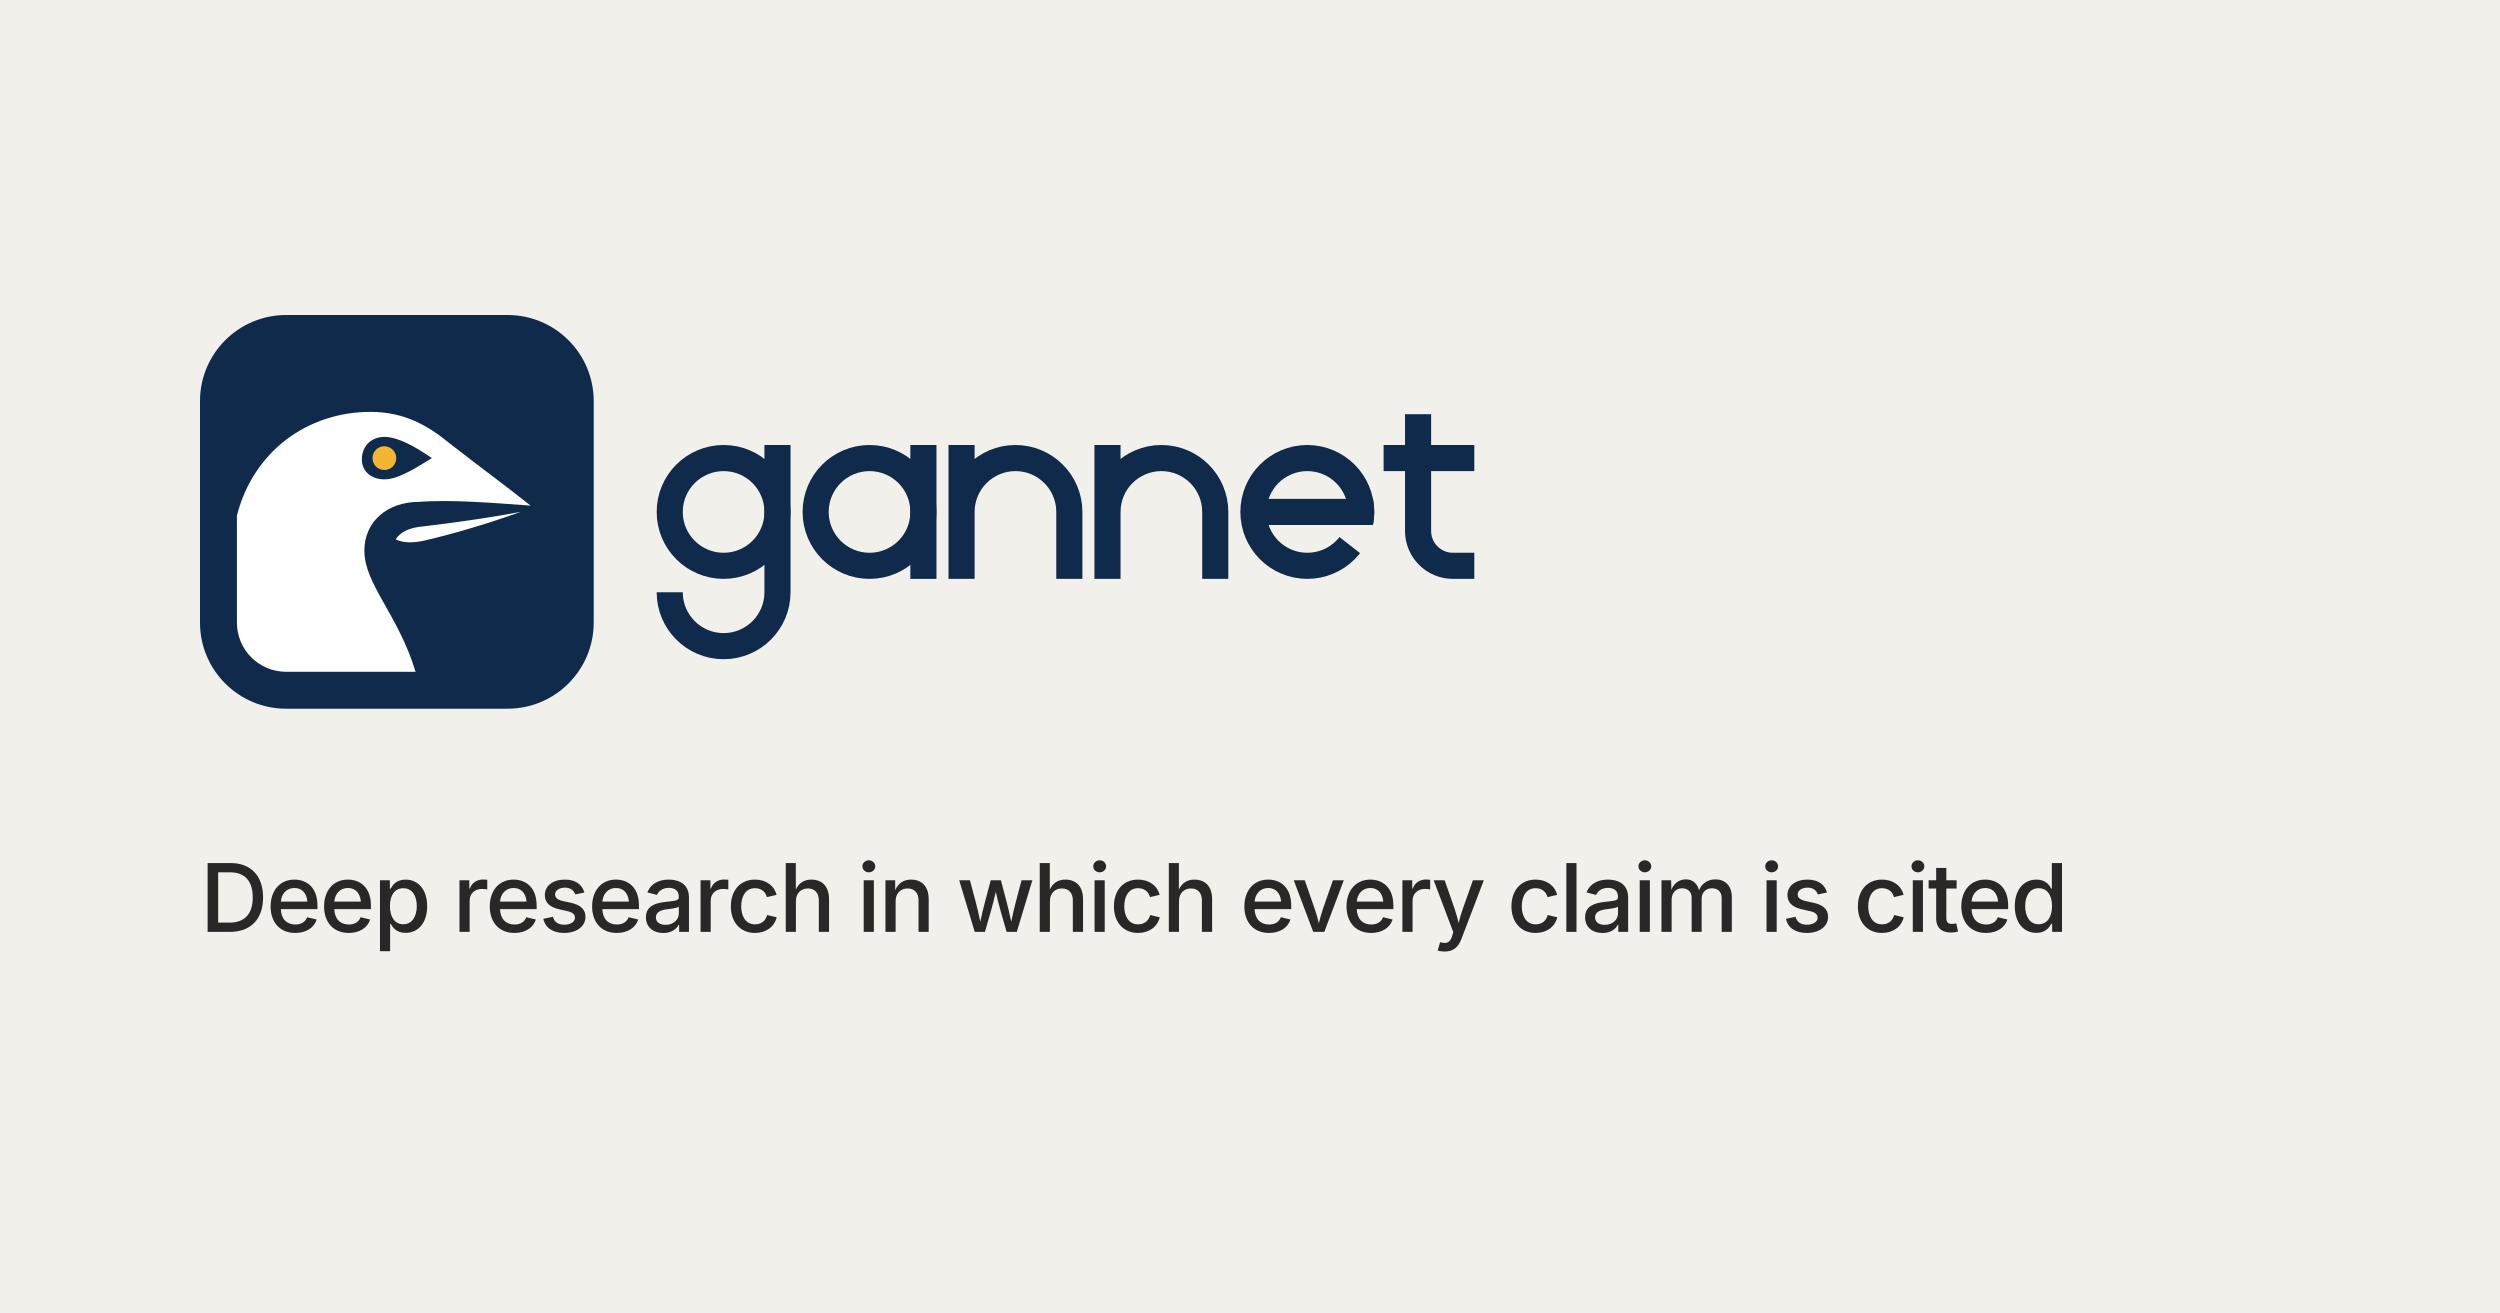
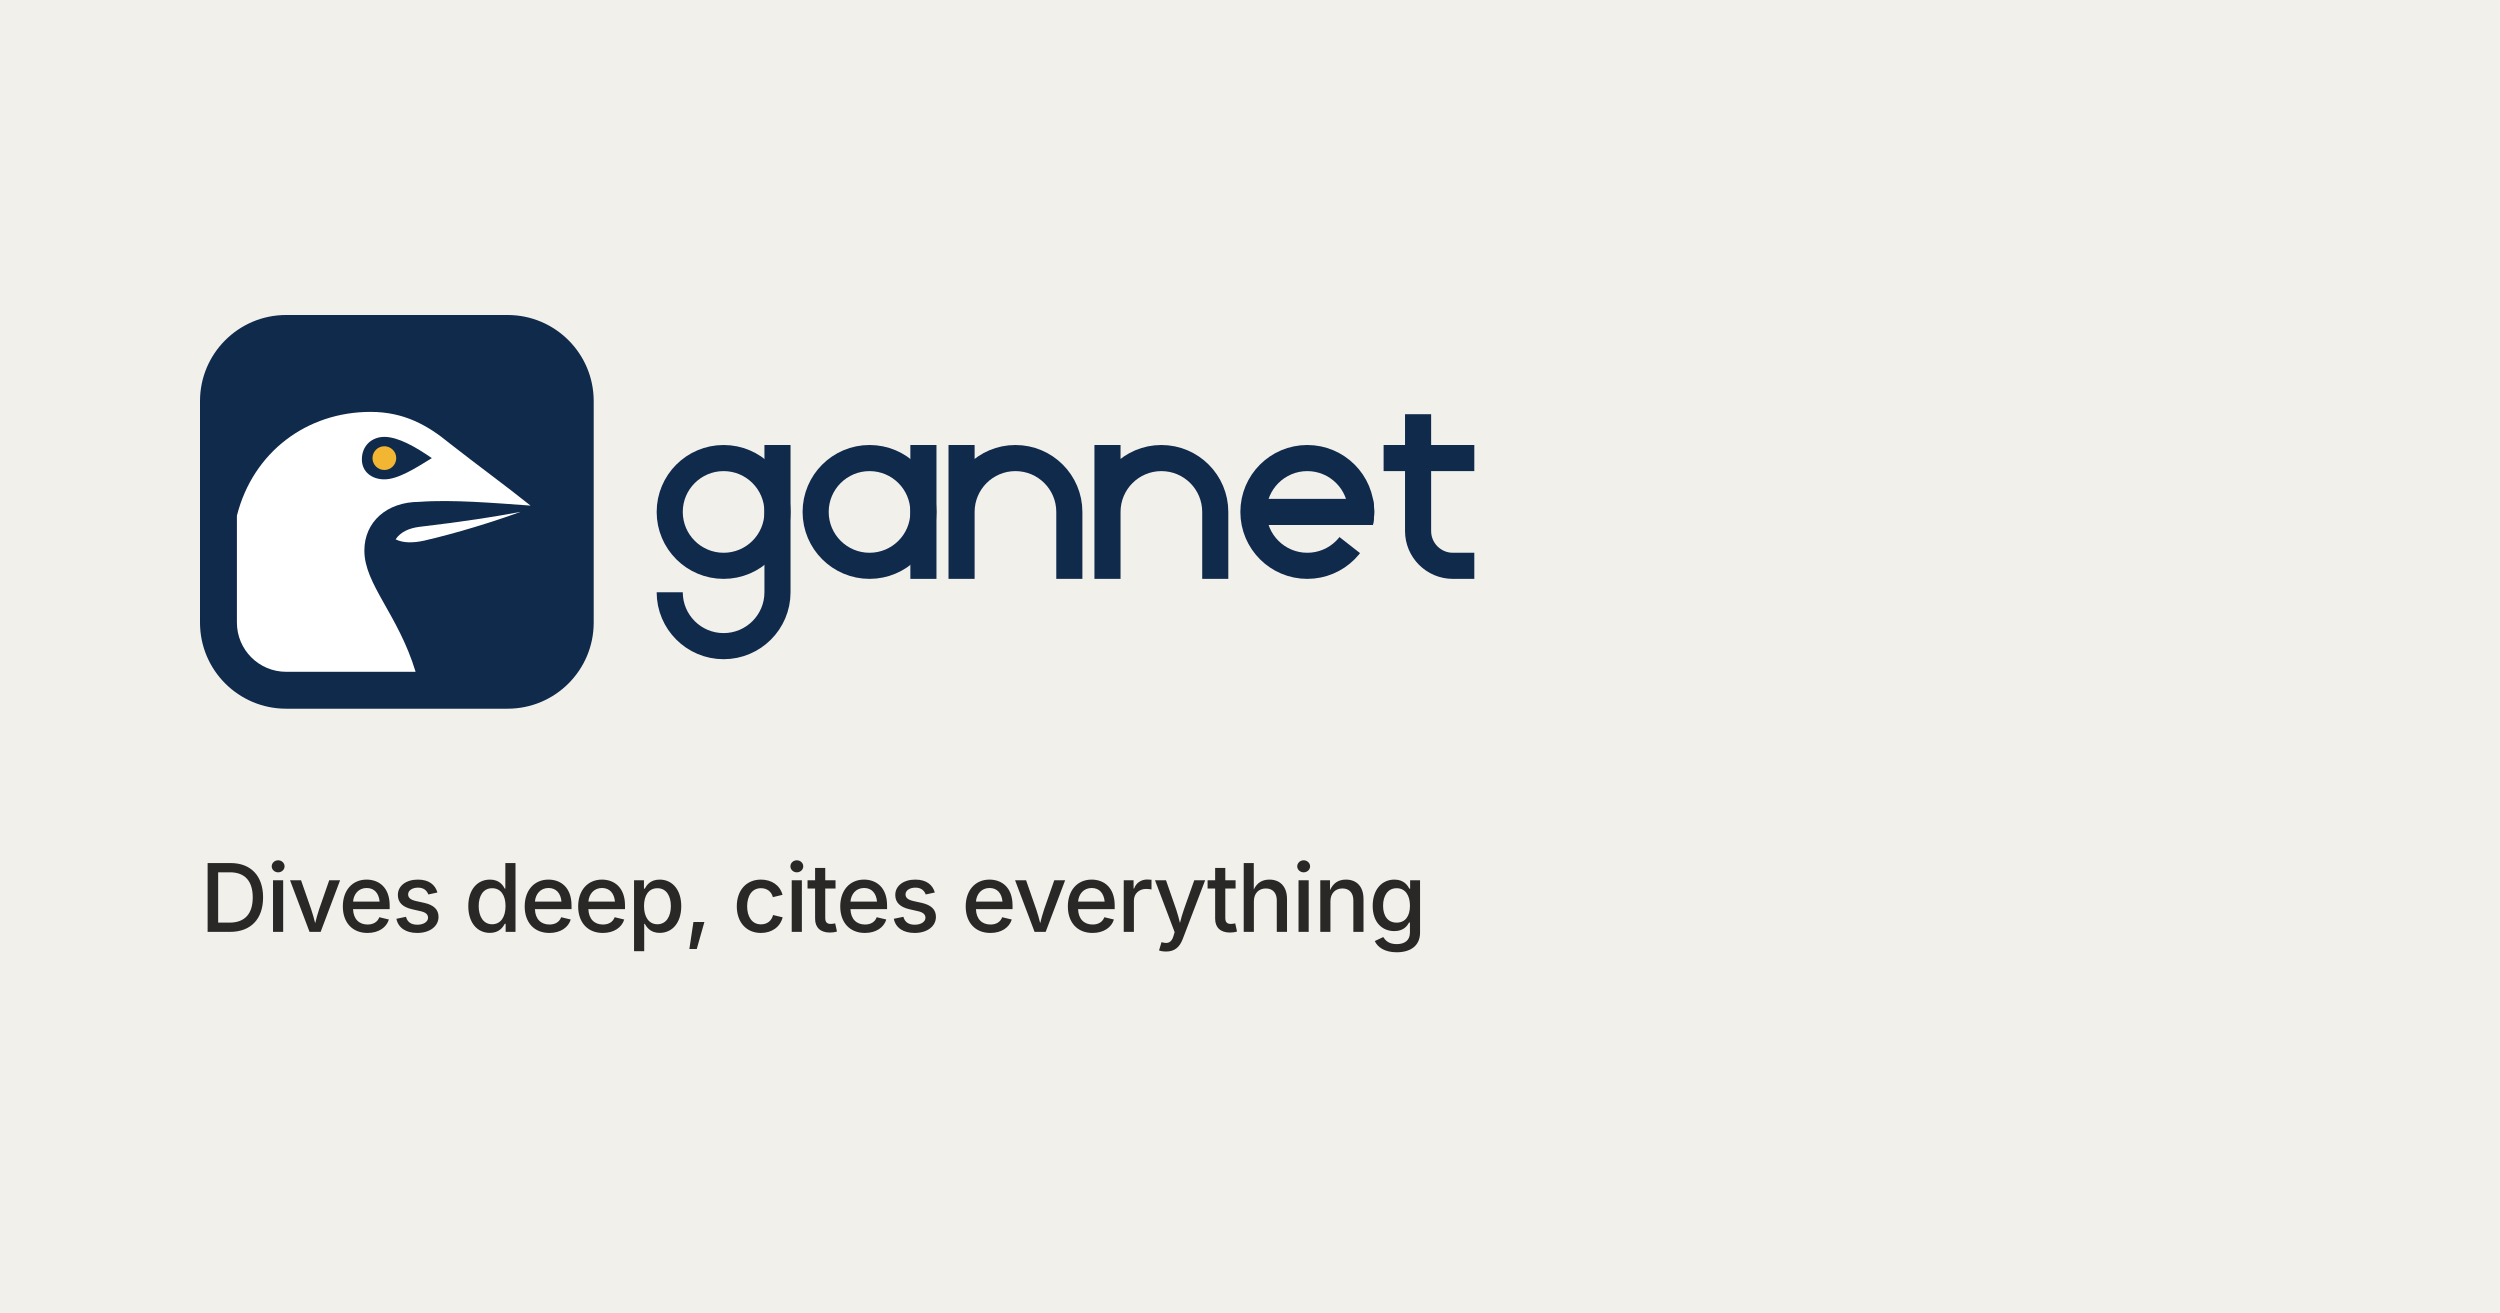
<svg xmlns="http://www.w3.org/2000/svg" viewBox="0 0 1200 630" width="1200" height="630">
  <rect width="1200" height="630" fill="#F2F0EB" />
  <g transform="translate(96.0 151.2) scale(0.3691)">
    <defs>
      <clipPath id="c">
        <path d="M48 112 A64 64 0 0 1 112 48 H400 A64 64 0 0 1 464 112 V400 A64 64 0 0 1 400 464 H112 A64 64 0 0 1 48 400 Z" />
      </clipPath>
    </defs>
    <rect width="512" height="512" rx="112" fill="#102A4C" />
    <g clip-path="url(#c)">
      <g transform="translate(48 48) scale(0.8125)">
        <path d="M0 262 C26 160 112 96 214 96 C268 96 306 118 340 146 C386 182 430 214 470 246 C414 242 344 236 292 240 C240 240 204 272 204 318 C204 372 258 420 286 512 L0 512 Z" fill="#FFFFFF" />
        <path d="M254 300 C262 288 276 282 292 280 C360 272 412 264 454 256 C410 272 352 290 300 302 C282 306 266 306 254 300 Z" fill="#FFFFFF" />
        <path d="M200 172 C200 150 216 136 236 136 C258 136 286 152 312 170 C286 186 258 204 236 204 C216 204 200 192 200 172 Z" fill="#102A4C" />
        <circle cx="236" cy="170" r="19" fill="#F2B632" />
      </g>
    </g>
  </g>
  <g transform="translate(315.2 213.6) scale(0.6426)">
    <g fill="none" stroke="#102A4C" stroke-width="19.5" stroke-linecap="butt">
      <circle cx="50.0" cy="50.0" r="40.25" />
      <path d="M90.25 0 V110.0 A40.25 40.25 0 0 1 9.75 110.0" />
      <circle cx="159.0" cy="50.0" r="40.25" />
      <path d="M199.25 0 V100.0" />
      <path d="M227.75 0 V100.0 M227.75 50.0 A40.25 40.25 0 0 1 308.25 50.0 V100.0" />
      <path d="M336.75 0 V100.0 M336.75 50.0 A40.25 40.25 0 0 1 417.25 50.0 V100.0" />
      <mask id="e-open" maskUnits="userSpaceOnUse" x="386.0" y="-100.0" width="300.0" height="300.0">
        <rect x="386.0" y="-100.0" width="300.0" height="300.0" fill="#fff" stroke="none" />
        <polygon points="486.0,59.75 586.0,59.75 586.0,128.13 486.0,50.0" fill="#000" stroke="none" />
      </mask>
      <clipPath id="e-bar">
        <circle cx="486.0" cy="50.0" r="50.0" />
      </clipPath>
      <circle cx="486.0" cy="50.0" r="40.25" mask="url(#e-open)" />
      <path d="M445.75 50.0 H536.0" clip-path="url(#e-bar)" />
      <path d="M568.75 -23 V64.25 A26 26 0 0 0 594.75 90.25 H610.75" />
      <path d="M543.0 9.75 H610.75" />
    </g>
  </g>
-   <text x="96.0" y="447.3" font-family="Geist, Inter, sans-serif" font-weight="460" font-size="45.4" letter-spacing="-1" fill="#292827">Deep research in which every claim is cited</text>
+   <text x="96.0" y="447.3" font-family="Geist, Inter, sans-serif" font-weight="460" font-size="45.4" letter-spacing="-1" fill="#292827">Dives deep, cites everything</text>
</svg>
